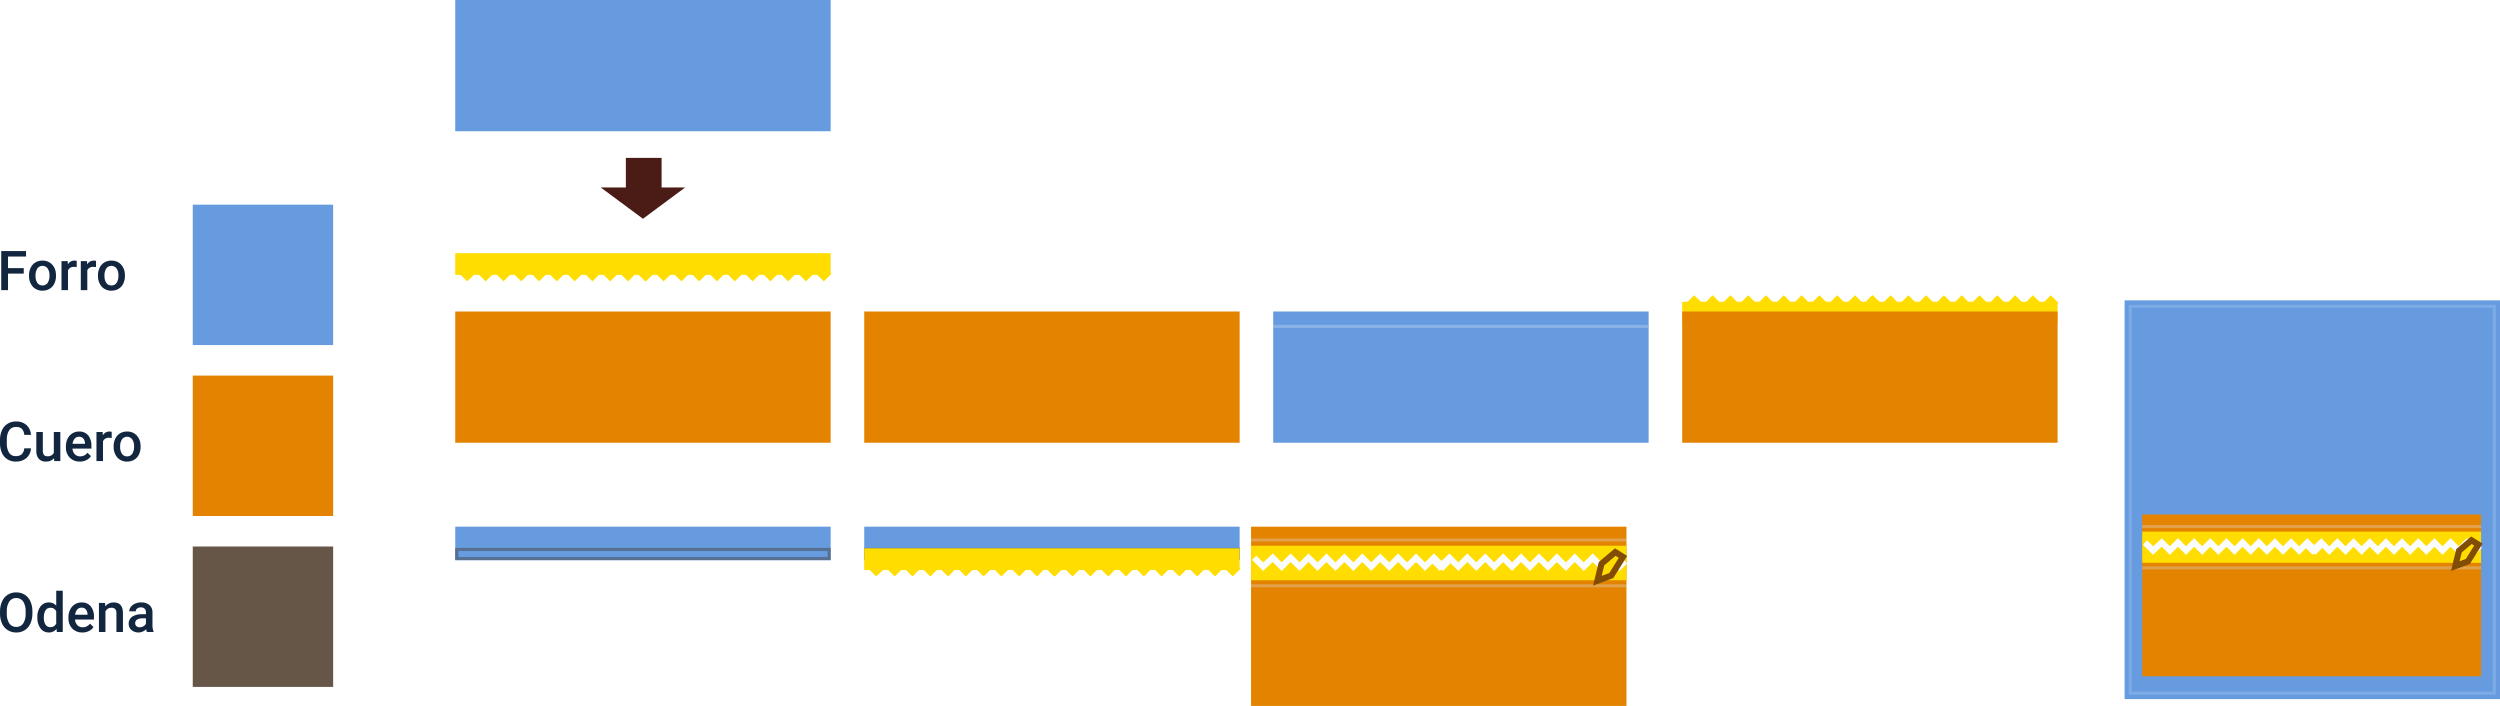
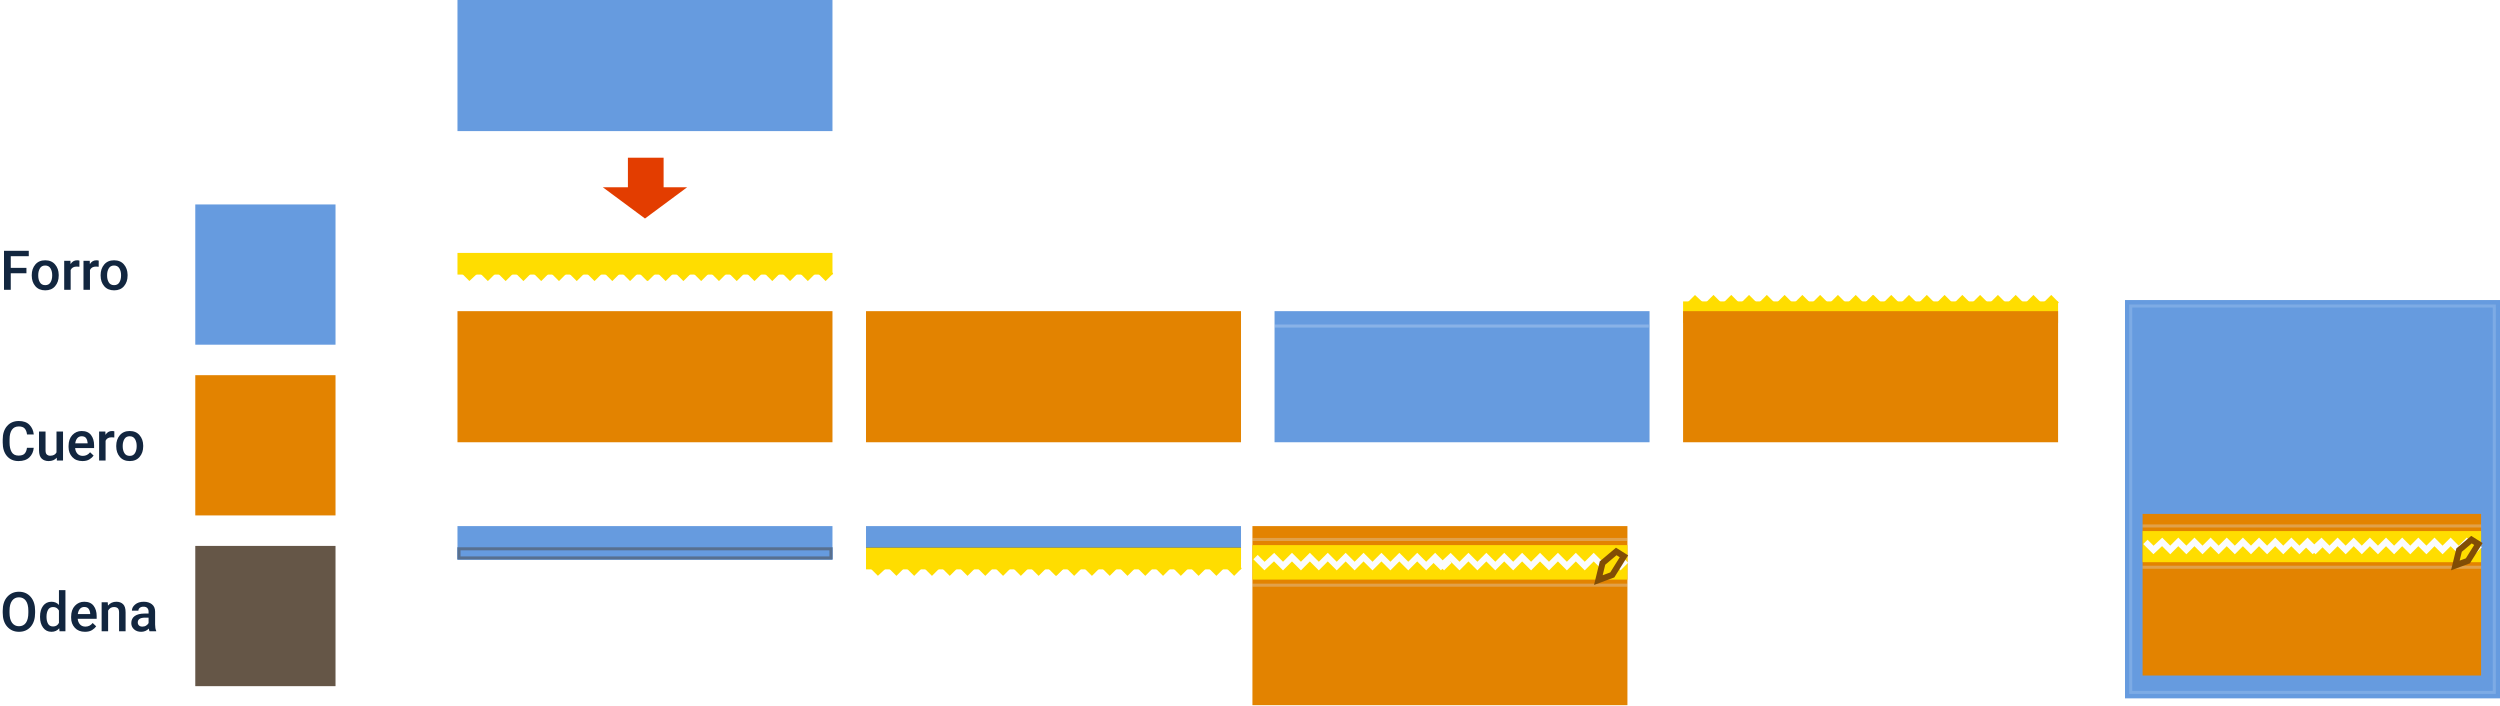
- <svg xmlns="http://www.w3.org/2000/svg" width="819.104" height="231.294" viewBox="0 0 819.104 231.294">
-   <g id="Grupo_1107081" data-name="Grupo 1107081" transform="translate(-390.896 -15149.757)">
-     <path id="Trazado_895495" data-name="Trazado 895495" d="M0,0H46V46H0Z" transform="translate(454.051 15216.816)" fill="#669bdf" />
-     <path id="Trazado_895496" data-name="Trazado 895496" d="M0,0H123V130.646H0Z" transform="translate(1087 15248.171)" fill="#669bdf" />
-     <path id="Trazado_895497" data-name="Trazado 895497" d="M0,0H123V43H0Z" transform="translate(540.051 15149.757)" fill="#669bdf" />
-     <path id="Trazado_895498" data-name="Trazado 895498" d="M0,0H123V11H0Z" transform="translate(540.051 15322.316)" fill="#669bdf" />
-     <path id="Trazado_895499" data-name="Trazado 895499" d="M0,0H123V11H0Z" transform="translate(674.051 15322.316)" fill="#669bdf" />
-     <g id="Grupo_1106743" data-name="Grupo 1106743" transform="translate(942.051 15247.905)">
-       <g id="Grupo_1106740" data-name="Grupo 1106740">
-         <rect id="Rectángulo_402319" data-name="Rectángulo 402319" width="123" height="7.104" transform="translate(0 0.718)" fill="#fd0" />
-         <g id="Grupo_1106734" data-name="Grupo 1106734" transform="translate(1.015)">
-           <path id="Trazado_891997" data-name="Trazado 891997" d="M-7367.56-8505.613l2.914-2.916,3.127,2.916,2.915-2.916,2.916,2.916,2.915-2.916,2.916,2.916,2.915-2.916,2.915,2.916,2.916-2.916,2.915,2.916,2.916-2.916,2.915,2.916,2.915-2.916,2.916,2.916,2.915-2.916,2.915,2.916,2.915-2.916,2.916,2.916,2.915-2.916,2.915,2.916,2.916-2.916,1.779,1.779" transform="translate(7367.56 8508.529)" fill="none" stroke="#fd0" stroke-width="2" />
-           <path id="Trazado_891998" data-name="Trazado 891998" d="M-7367.56-8505.613l2.914-2.916,3.127,2.916,2.915-2.916,2.916,2.916,2.915-2.916,2.916,2.916,2.915-2.916,2.915,2.916,2.916-2.916,2.915,2.916,2.916-2.916,2.915,2.916,2.915-2.916,2.916,2.916,2.915-2.916,2.915,2.916,2.915-2.916,2.916,2.916,2.915-2.916,2.915,2.916,2.916-2.916,1.779,1.779" transform="translate(7425.863 8508.529)" fill="none" stroke="#fd0" stroke-width="2" />
+ <svg xmlns="http://www.w3.org/2000/svg" width="820" height="231.294" viewBox="0 0 820 231.294">
+   <g id="Grupo_1107072" data-name="Grupo 1107072" transform="translate(-390 -15149.757)">
+     <g id="Grupo_1106744" data-name="Grupo 1106744" transform="translate(0 -78)">
+       <rect id="Rectángulo_402308" data-name="Rectángulo 402308" width="46" height="46" transform="translate(454.051 15294.816)" fill="#669bdf" />
+       <rect id="Rectángulo_402329" data-name="Rectángulo 402329" width="123" height="130.646" transform="translate(1087 15326.171)" fill="#669bdf" />
+       <rect id="Rectángulo_402311" data-name="Rectángulo 402311" width="123" height="43" transform="translate(540.051 15227.757)" fill="#669bdf" />
+       <rect id="Rectángulo_402313" data-name="Rectángulo 402313" width="123" height="11" transform="translate(540.051 15400.316)" fill="#669bdf" />
+       <rect id="Rectángulo_402316" data-name="Rectángulo 402316" width="123" height="11" transform="translate(674.051 15400.316)" fill="#669bdf" />
+       <g id="Grupo_1106743" data-name="Grupo 1106743" transform="translate(942.051 15325.905)">
+         <g id="Grupo_1106740" data-name="Grupo 1106740">
+           <rect id="Rectángulo_402319" data-name="Rectángulo 402319" width="123" height="7.104" transform="translate(0 0.718)" fill="#fd0" />
+           <g id="Grupo_1106734" data-name="Grupo 1106734" transform="translate(1.015)">
+             <path id="Trazado_891997" data-name="Trazado 891997" d="M-7367.56-8505.613l2.914-2.916,3.127,2.916,2.915-2.916,2.916,2.916,2.915-2.916,2.916,2.916,2.915-2.916,2.915,2.916,2.916-2.916,2.915,2.916,2.916-2.916,2.915,2.916,2.915-2.916,2.916,2.916,2.915-2.916,2.915,2.916,2.915-2.916,2.916,2.916,2.915-2.916,2.915,2.916,2.916-2.916,1.779,1.779" transform="translate(7367.56 8508.529)" fill="none" stroke="#fd0" stroke-width="2" />
+             <path id="Trazado_891998" data-name="Trazado 891998" d="M-7367.56-8505.613l2.914-2.916,3.127,2.916,2.915-2.916,2.916,2.916,2.915-2.916,2.916,2.916,2.915-2.916,2.915,2.916,2.916-2.916,2.915,2.916,2.916-2.916,2.915,2.916,2.915-2.916,2.916,2.916,2.915-2.916,2.915,2.916,2.915-2.916,2.916,2.916,2.915-2.916,2.915,2.916,2.916-2.916,1.779,1.779" transform="translate(7425.863 8508.529)" fill="none" stroke="#fd0" stroke-width="2" />
+           </g>
        </g>
      </g>
-     </g>
-     <path id="Trazado_895500" data-name="Trazado 895500" d="M0,0H123V43H0Z" transform="translate(540.051 15251.816)" fill="#e38300" />
-     <path id="Trazado_895501" data-name="Trazado 895501" d="M0,0H123V43H0Z" transform="translate(674.051 15251.816)" fill="#e38300" />
-     <path id="Trazado_895502" data-name="Trazado 895502" d="M0,0H123V58.734H0Z" transform="translate(800.797 15322.316)" fill="#e38300" />
-     <path id="Trazado_895503" data-name="Trazado 895503" d="M0,0H111.023V53.015H0Z" transform="translate(1092.773 15318.316)" fill="#e38300" />
-     <path id="Trazado_895504" data-name="Trazado 895504" d="M0,0H123V43H0Z" transform="translate(808.051 15251.816)" fill="#669bdf" />
-     <path id="Trazado_895505" data-name="Trazado 895505" d="M0,0H123V43H0Z" transform="translate(942.051 15251.816)" fill="#e38300" />
-     <path id="Trazado_895506" data-name="Trazado 895506" d="M0,0H46V46H0Z" transform="translate(454.051 15272.816)" fill="#e38300" />
-     <path id="Trazado_895507" data-name="Trazado 895507" d="M0,0H46V46H0Z" transform="translate(454.051 15328.816)" fill="#655647" />
-     <path id="Trazado_895508" data-name="Trazado 895508" d="M8.675,11.577H3.524V17H1.3V4.2h8.13V6H3.524V9.8h5.15Zm1.723.58a5.607,5.607,0,0,1,.554-2.518,4.044,4.044,0,0,1,1.556-1.723,4.383,4.383,0,0,1,2.3-.6,4.154,4.154,0,0,1,3.125,1.239,4.874,4.874,0,0,1,1.3,3.287l.009.5a5.658,5.658,0,0,1-.541,2.514,4,4,0,0,1-1.547,1.714,4.415,4.415,0,0,1-2.325.606,4.125,4.125,0,0,1-3.221-1.34A5.133,5.133,0,0,1,10.4,12.263Zm2.136.185a3.832,3.832,0,0,0,.606,2.3,1.971,1.971,0,0,0,1.688.831,1.95,1.95,0,0,0,1.683-.844,4.232,4.232,0,0,0,.6-2.47,3.782,3.782,0,0,0-.62-2.285,2.089,2.089,0,0,0-3.344-.013A4.152,4.152,0,0,0,12.533,12.342Zm13.491-2.9a5.285,5.285,0,0,0-.87-.07A1.959,1.959,0,0,0,23.177,10.5V17H21.041V7.49H23.08l.053,1.063a2.406,2.406,0,0,1,2.145-1.239,2,2,0,0,1,.756.123Zm6.328,0a5.285,5.285,0,0,0-.87-.07A1.959,1.959,0,0,0,29.5,10.5V17H27.369V7.49h2.039l.053,1.063a2.406,2.406,0,0,1,2.145-1.239,2,2,0,0,1,.756.123Zm.633,2.716a5.607,5.607,0,0,1,.554-2.518,4.044,4.044,0,0,1,1.556-1.723,4.383,4.383,0,0,1,2.3-.6,4.154,4.154,0,0,1,3.125,1.239,4.874,4.874,0,0,1,1.3,3.287l.009.5a5.658,5.658,0,0,1-.541,2.514,4,4,0,0,1-1.547,1.714,4.415,4.415,0,0,1-2.325.606,4.125,4.125,0,0,1-3.221-1.34,5.133,5.133,0,0,1-1.208-3.573Zm2.136.185a3.832,3.832,0,0,0,.606,2.3,1.971,1.971,0,0,0,1.688.831,1.95,1.95,0,0,0,1.683-.844,4.232,4.232,0,0,0,.6-2.47,3.782,3.782,0,0,0-.62-2.285,2.089,2.089,0,0,0-3.344-.013A4.152,4.152,0,0,0,35.121,12.342Z" transform="translate(390 15227.816)" fill="#12263f" />
-     <path id="Trazado_895509" data-name="Trazado 895509" d="M11.065,12.834a4.621,4.621,0,0,1-1.512,3.195,5.154,5.154,0,0,1-3.507,1.147,4.99,4.99,0,0,1-2.694-.725,4.759,4.759,0,0,1-1.8-2.061,7.438,7.438,0,0,1-.659-3.1v-1.2A7.491,7.491,0,0,1,1.538,6.9,4.835,4.835,0,0,1,3.379,4.774a5.136,5.136,0,0,1,2.773-.747,4.946,4.946,0,0,1,3.41,1.147,4.793,4.793,0,0,1,1.5,3.248H8.851a3.161,3.161,0,0,0-.8-1.991A2.658,2.658,0,0,0,6.152,5.82,2.6,2.6,0,0,0,3.924,6.88a5.3,5.3,0,0,0-.8,3.11v1.135a5.62,5.62,0,0,0,.743,3.167,2.464,2.464,0,0,0,2.175,1.091,2.875,2.875,0,0,0,1.969-.589,3.071,3.071,0,0,0,.835-1.96Zm7.541,3.234a3.312,3.312,0,0,1-2.672,1.107,2.952,2.952,0,0,1-2.342-.905,3.851,3.851,0,0,1-.8-2.619V7.49h2.136v6.135q0,1.811,1.5,1.811a2.111,2.111,0,0,0,2.1-1.116V7.49h2.136V17H18.659Zm8.429,1.107A4.419,4.419,0,0,1,23.744,15.9a4.639,4.639,0,0,1-1.261-3.406v-.264a5.706,5.706,0,0,1,.549-2.544,4.181,4.181,0,0,1,1.542-1.745,4.078,4.078,0,0,1,2.215-.624,3.733,3.733,0,0,1,3,1.239,5.24,5.24,0,0,1,1.059,3.507v.861H24.636a2.856,2.856,0,0,0,.787,1.863,2.362,2.362,0,0,0,1.736.686,2.892,2.892,0,0,0,2.391-1.187l1.151,1.1a3.845,3.845,0,0,1-1.525,1.323A4.774,4.774,0,0,1,27.035,17.176ZM26.78,9.028a1.8,1.8,0,0,0-1.419.615,3.189,3.189,0,0,0-.69,1.714H28.74V11.2a2.6,2.6,0,0,0-.571-1.622A1.785,1.785,0,0,0,26.78,9.028Zm10.705.413a5.285,5.285,0,0,0-.87-.07A1.959,1.959,0,0,0,34.638,10.5V17H32.5V7.49h2.039l.053,1.063a2.406,2.406,0,0,1,2.145-1.239,2,2,0,0,1,.756.123Zm.633,2.716a5.607,5.607,0,0,1,.554-2.518,4.044,4.044,0,0,1,1.556-1.723,4.383,4.383,0,0,1,2.3-.6,4.154,4.154,0,0,1,3.125,1.239,4.874,4.874,0,0,1,1.3,3.287l.009.5a5.658,5.658,0,0,1-.541,2.514,4,4,0,0,1-1.547,1.714,4.415,4.415,0,0,1-2.325.606,4.125,4.125,0,0,1-3.221-1.34,5.133,5.133,0,0,1-1.208-3.573Zm2.136.185a3.832,3.832,0,0,0,.606,2.3,1.971,1.971,0,0,0,1.688.831,1.95,1.95,0,0,0,1.683-.844,4.232,4.232,0,0,0,.6-2.47,3.782,3.782,0,0,0-.62-2.285,2.089,2.089,0,0,0-3.344-.013A4.152,4.152,0,0,0,40.254,12.342Z" transform="translate(390 15283.816)" fill="#12263f" />
-     <path id="Trazado_895510" data-name="Trazado 895510" d="M11.514,10.936a7.851,7.851,0,0,1-.65,3.3A4.918,4.918,0,0,1,9,16.416a5.113,5.113,0,0,1-2.782.76,5.125,5.125,0,0,1-2.773-.76,4.993,4.993,0,0,1-1.881-2.167A7.606,7.606,0,0,1,.9,11.006v-.721a7.784,7.784,0,0,1,.664-3.3A4.987,4.987,0,0,1,3.432,4.788a5.1,5.1,0,0,1,2.773-.76,5.142,5.142,0,0,1,2.773.751,4.924,4.924,0,0,1,1.868,2.162,7.767,7.767,0,0,1,.668,3.283ZM9.29,10.268a5.594,5.594,0,0,0-.8-3.261A2.631,2.631,0,0,0,6.205,5.873,2.623,2.623,0,0,0,3.951,7,5.486,5.486,0,0,0,3.12,10.2v.738A5.552,5.552,0,0,0,3.942,14.2a2.646,2.646,0,0,0,2.281,1.151,2.615,2.615,0,0,0,2.272-1.125,5.671,5.671,0,0,0,.8-3.287Zm3.832,1.907a5.654,5.654,0,0,1,1.02-3.529,3.267,3.267,0,0,1,2.733-1.332,3.1,3.1,0,0,1,2.443,1.055V3.5h2.136V17H19.521l-.105-.984a3.148,3.148,0,0,1-2.558,1.16,3.248,3.248,0,0,1-2.7-1.345A5.861,5.861,0,0,1,13.122,12.175Zm2.136.185a3.958,3.958,0,0,0,.558,2.263,1.811,1.811,0,0,0,1.586.813,2.017,2.017,0,0,0,1.916-1.169V10.206a1.986,1.986,0,0,0-1.9-1.143,1.824,1.824,0,0,0-1.6.822A4.408,4.408,0,0,0,15.258,12.359ZM27.87,17.176A4.419,4.419,0,0,1,24.579,15.9a4.639,4.639,0,0,1-1.261-3.406v-.264a5.706,5.706,0,0,1,.549-2.544,4.181,4.181,0,0,1,1.542-1.745,4.078,4.078,0,0,1,2.215-.624,3.733,3.733,0,0,1,3,1.239,5.24,5.24,0,0,1,1.059,3.507v.861H25.471a2.856,2.856,0,0,0,.787,1.863,2.362,2.362,0,0,0,1.736.686,2.892,2.892,0,0,0,2.391-1.187l1.151,1.1a3.845,3.845,0,0,1-1.525,1.323A4.774,4.774,0,0,1,27.87,17.176Zm-.255-8.147a1.8,1.8,0,0,0-1.419.615,3.189,3.189,0,0,0-.69,1.714h4.069V11.2A2.6,2.6,0,0,0,29,9.578,1.785,1.785,0,0,0,27.615,9.028ZM35.323,7.49l.062,1.1a3.419,3.419,0,0,1,2.769-1.274q2.971,0,3.023,3.4V17H39.041V10.839A1.958,1.958,0,0,0,38.65,9.5a1.645,1.645,0,0,0-1.279-.435,2.058,2.058,0,0,0-1.925,1.169V17H33.311V7.49ZM49.034,17a3.3,3.3,0,0,1-.246-.888,3.593,3.593,0,0,1-4.834.246,2.615,2.615,0,0,1-.905-2.021A2.7,2.7,0,0,1,44.178,12a5.473,5.473,0,0,1,3.23-.813h1.31v-.624A1.666,1.666,0,0,0,48.3,9.384a1.638,1.638,0,0,0-1.257-.444,1.881,1.881,0,0,0-1.2.365,1.129,1.129,0,0,0-.466.927H43.251a2.37,2.37,0,0,1,.519-1.463A3.455,3.455,0,0,1,45.18,7.7a4.955,4.955,0,0,1,1.991-.387,3.99,3.99,0,0,1,2.663.839,2.993,2.993,0,0,1,1.02,2.36V14.8a4.861,4.861,0,0,0,.36,2.048V17Zm-2.347-1.538a2.429,2.429,0,0,0,1.191-.308,2.055,2.055,0,0,0,.839-.826V12.535H47.566a3.148,3.148,0,0,0-1.784.413,1.338,1.338,0,0,0-.6,1.169,1.248,1.248,0,0,0,.409.98A1.583,1.583,0,0,0,46.688,15.462Z" transform="translate(390 15339.816)" fill="#12263f" />
-     <g id="Trazado_895511" data-name="Trazado 895511" transform="translate(540.051 15329.266)" fill="#669bdf">
-       <path d="M 122.5 3.5 L 0.5 3.5 L 0.5 0.5 L 122.5 0.5 L 122.5 3.5 Z" stroke="none" />
-       <path d="M 1 1 L 1 3 L 122 3 L 122 1 L 1 1 M 0 0 L 123 0 L 123 4 L 0 4 L 0 0 Z" stroke="none" fill="#587090" />
-     </g>
-     <g id="Trazado_895512" data-name="Trazado 895512" transform="translate(674.051 15329.266)" fill="#669bdf">
-       <path d="M 122.5 3.5 L 0.5 3.5 L 0.5 0.5 L 122.5 0.5 L 122.5 3.5 Z" stroke="none" />
-       <path d="M 1 1 L 1 3 L 122 3 L 122 1 L 1 1 M 0 0 L 123 0 L 123 4 L 0 4 L 0 0 Z" stroke="none" fill="#587090" />
-     </g>
-     <g id="Grupo_1106742" data-name="Grupo 1106742" transform="translate(0 -78)">
-       <g id="Grupo_1106740-2" data-name="Grupo 1106740">
-         <rect id="Rectángulo_402319-2" data-name="Rectángulo 402319" width="123" height="7.104" transform="translate(540.051 15310.713)" fill="#fd0" />
-         <g id="Grupo_1106734-2" data-name="Grupo 1106734" transform="translate(541.065 15312.619)">
-           <path id="Trazado_891997-2" data-name="Trazado 891997" d="M-7367.56-8508.529l2.914,2.916,3.127-2.916,2.915,2.916,2.916-2.916,2.915,2.916,2.916-2.916,2.915,2.916,2.915-2.916,2.916,2.916,2.915-2.916,2.916,2.916,2.915-2.916,2.915,2.916,2.916-2.916,2.915,2.916,2.915-2.916,2.915,2.916,2.916-2.916,2.915,2.916,2.915-2.916,2.916,2.916,1.779-1.779" transform="translate(7367.56 8511.529)" fill="none" stroke="#fd0" stroke-width="2" />
-           <path id="Trazado_891998-2" data-name="Trazado 891998" d="M-7367.56-8508.529l2.914,2.916,3.127-2.916,2.915,2.916,2.916-2.916,2.915,2.916,2.916-2.916,2.915,2.916,2.915-2.916,2.916,2.916,2.915-2.916,2.916,2.916,2.915-2.916,2.915,2.916,2.916-2.916,2.915,2.916,2.915-2.916,2.915,2.916,2.916-2.916,2.915,2.916,2.915-2.916,2.916,2.916,1.779-1.779" transform="translate(7425.863 8511.529)" fill="none" stroke="#fd0" stroke-width="2" />
+       <rect id="Rectángulo_402312" data-name="Rectángulo 402312" width="123" height="43" transform="translate(540.051 15329.816)" fill="#e38300" />
+       <rect id="Rectángulo_402317" data-name="Rectángulo 402317" width="123" height="43" transform="translate(674.051 15329.816)" fill="#e38300" />
+       <rect id="Rectángulo_402326" data-name="Rectángulo 402326" width="123" height="58.734" transform="translate(800.797 15400.316)" fill="#e38300" />
+       <rect id="Rectángulo_402327" data-name="Rectángulo 402327" width="111.023" height="53.015" transform="translate(1092.773 15396.316)" fill="#e38300" />
+       <rect id="Rectángulo_402321" data-name="Rectángulo 402321" width="123" height="43" transform="translate(808.051 15329.816)" fill="#669bdf" />
+       <rect id="Rectángulo_402322" data-name="Rectángulo 402322" width="123" height="43" transform="translate(942.051 15329.816)" fill="#e38300" />
+       <rect id="Rectángulo_402309" data-name="Rectángulo 402309" width="46" height="46" transform="translate(454.051 15350.816)" fill="#e38300" />
+       <rect id="Rectángulo_402310" data-name="Rectángulo 402310" width="46" height="46" transform="translate(454.051 15406.816)" fill="#655647" />
+       <text id="Forro" transform="translate(390 15305.816)" fill="#12263f" font-size="18" font-family="Roboto-Medium, Roboto" font-weight="500">
+         <tspan x="0" y="17">Forro</tspan>
+       </text>
+       <text id="Cuero" transform="translate(390 15361.816)" fill="#12263f" font-size="18" font-family="Roboto-Medium, Roboto" font-weight="500">
+         <tspan x="0" y="17">Cuero</tspan>
+       </text>
+       <text id="Odena" transform="translate(390 15417.816)" fill="#12263f" font-size="18" font-family="Roboto-Medium, Roboto" font-weight="500">
+         <tspan x="0" y="17">Odena</tspan>
+       </text>
+       <g id="Rectángulo_402314" data-name="Rectángulo 402314" transform="translate(540.051 15407.266)" fill="#669bdf" stroke="#587090" stroke-width="1">
+         <rect width="123" height="4" stroke="none" />
+         <rect x="0.5" y="0.5" width="122" height="3" fill="none" />
+       </g>
+       <g id="Rectángulo_402315" data-name="Rectángulo 402315" transform="translate(674.051 15407.266)" fill="#669bdf" stroke="#587090" stroke-width="1">
+         <rect width="123" height="4" stroke="none" />
+         <rect x="0.5" y="0.5" width="122" height="3" fill="none" />
+       </g>
+       <g id="Grupo_1106742" data-name="Grupo 1106742">
+         <g id="Grupo_1106740-2" data-name="Grupo 1106740">
+           <rect id="Rectángulo_402319-2" data-name="Rectángulo 402319" width="123" height="7.104" transform="translate(540.051 15310.713)" fill="#fd0" />
+           <g id="Grupo_1106734-2" data-name="Grupo 1106734" transform="translate(541.065 15312.619)">
+             <path id="Trazado_891997-2" data-name="Trazado 891997" d="M-7367.56-8508.529l2.914,2.916,3.127-2.916,2.915,2.916,2.916-2.916,2.915,2.916,2.916-2.916,2.915,2.916,2.915-2.916,2.916,2.916,2.915-2.916,2.916,2.916,2.915-2.916,2.915,2.916,2.916-2.916,2.915,2.916,2.915-2.916,2.915,2.916,2.916-2.916,2.915,2.916,2.915-2.916,2.916,2.916,1.779-1.779" transform="translate(7367.56 8511.529)" fill="none" stroke="#fd0" stroke-width="2" />
+             <path id="Trazado_891998-2" data-name="Trazado 891998" d="M-7367.56-8508.529l2.914,2.916,3.127-2.916,2.915,2.916,2.916-2.916,2.915,2.916,2.916-2.916,2.915,2.916,2.915-2.916,2.916,2.916,2.915-2.916,2.916,2.916,2.915-2.916,2.915,2.916,2.916-2.916,2.915,2.916,2.915-2.916,2.915,2.916,2.916-2.916,2.915,2.916,2.915-2.916,2.916,2.916,1.779-1.779" transform="translate(7425.863 8511.529)" fill="none" stroke="#fd0" stroke-width="2" />
+           </g>
        </g>
      </g>
-     </g>
-     <path id="Trazado_892247" data-name="Trazado 892247" d="M-7286,3726.7h122.745" transform="translate(8094.051 11530)" fill="none" stroke="#ddebfd" stroke-width="1" opacity="0.293" />
-     <path id="Trazado_892249" data-name="Trazado 892249" d="M-7286,3726.7h123" transform="translate(8086.797 11600)" fill="none" stroke="#ddebfd" stroke-width="1" opacity="0.293" />
-     <path id="Trazado_892251" data-name="Trazado 892251" d="M-7286,3726.7h111.023" transform="translate(8378.773 11595.573)" fill="none" stroke="#ddebfd" stroke-width="1" opacity="0.293" />
-     <path id="Trazado_892250" data-name="Trazado 892250" d="M-7286,3726.7h123" transform="translate(8086.797 11615)" fill="none" stroke="#ddebfd" stroke-width="1" opacity="0.293" />
-     <path id="Trazado_892253" data-name="Trazado 892253" d="M-7286,3726.7h111.023" transform="translate(8378.773 11609.113)" fill="none" stroke="#ddebfd" stroke-width="1" opacity="0.293" />
-     <path id="Trazado_895513" data-name="Trazado 895513" d="M0,0H123V11.313H0Z" transform="translate(800.797 15328.554)" fill="#fd0" />
-     <path id="Trazado_895514" data-name="Trazado 895514" d="M0,0H111.023V10.211H0Z" transform="translate(1092.773 15323.946)" fill="#fd0" />
-     <g id="Grupo_1106737" data-name="Grupo 1106737" transform="translate(801.818 15332.488)">
-       <path id="Trazado_891997-3" data-name="Trazado 891997" d="M-7367.558-8508.528l2.933,2.935,3.146-2.935,2.935,2.935,2.935-2.935,2.935,2.935,2.934-2.935,2.935,2.935,2.935-2.935,2.935,2.935,2.935-2.935,2.934,2.935,2.935-2.935,2.934,2.935,2.935-2.935,2.935,2.935,2.934-2.935,2.935,2.935,2.934-2.935,2.935,2.935,2.935-2.935,2.934,2.935,1.791-1.791" transform="translate(7367.558 8508.528)" fill="none" stroke="#fbfcfe" stroke-width="2" />
-       <path id="Trazado_891998-3" data-name="Trazado 891998" d="M-7367.558-8508.528l2.933,2.935,3.146-2.935,2.935,2.935,2.935-2.935,2.935,2.935,2.934-2.935,2.935,2.935,2.935-2.935,2.935,2.935,2.935-2.935,2.934,2.935,2.935-2.935,2.934,2.935,2.935-2.935,2.935,2.935,2.934-2.935,2.935,2.935,2.934-2.935,2.935,2.935,2.935-2.935,2.934,2.935,1.791-1.791" transform="translate(7425.442 8508.528)" fill="none" stroke="#fbfcfe" stroke-width="2" />
-     </g>
-     <g id="Grupo_1106738" data-name="Grupo 1106738" transform="translate(1093.695 15327.498)">
-       <path id="Trazado_891997-4" data-name="Trazado 891997" d="M-7367.559-8508.528l2.647,2.648,2.84-2.648,2.649,2.648,2.649-2.648,2.649,2.648,2.648-2.648,2.648,2.648,2.649-2.648,2.649,2.648,2.649-2.648,2.648,2.648,2.649-2.648,2.648,2.648,2.648-2.648,2.649,2.648,2.648-2.648,2.649,2.648,2.648-2.648,2.649,2.648,2.649-2.648,2.648,2.648,1.616-1.616" transform="translate(7367.559 8508.528)" fill="none" stroke="#fbfcfe" stroke-width="2" />
-       <path id="Trazado_891998-4" data-name="Trazado 891998" d="M-7367.559-8508.528l2.647,2.648,2.84-2.648,2.649,2.648,2.649-2.648,2.649,2.648,2.648-2.648,2.648,2.648,2.649-2.648,2.649,2.648,2.649-2.648,2.648,2.648,2.649-2.648,2.648,2.648,2.648-2.648,2.649,2.648,2.648-2.648,2.649,2.648,2.648-2.648,2.649,2.648,2.649-2.648,2.648,2.648,1.616-1.616" transform="translate(7419.806 8508.528)" fill="none" stroke="#fbfcfe" stroke-width="2" />
-     </g>
-     <path id="Trazado_892248" data-name="Trazado 892248" d="M-7232.732-8511v2.975h-7.211L-7243.8-8511l5.459-1.807,2.884.93Z" transform="matrix(0.53, -0.848, 0.848, 0.53, 11970.803, 13708.112)" fill="#fd0" stroke="#814d05" stroke-width="2" />
-     <path id="Trazado_892252" data-name="Trazado 892252" d="M9.988,1.63V4.315H3.479L0,1.63,4.927,0l2.6.839Z" transform="matrix(0.53, -0.848, 0.848, 0.53, 1193.966, 15334.37)" fill="#fd0" stroke="#814d05" stroke-width="2" />
-     <g id="Trazado_895515" data-name="Trazado 895515" transform="translate(1088.373 15249.629)" fill="none" opacity="0.199">
-       <path d="M0,0H120.255V127.729H0Z" stroke="none" />
-       <path d="M 1 1 L 1 126.729 L 119.255 126.729 L 119.255 1 L 1 1 M 0 -7.62939453125e-06 L 120.255 -7.62939453125e-06 L 120.255 127.729 L 0 127.729 L 0 -7.62939453125e-06 Z" stroke="none" fill="#ddebfd" />
-     </g>
-     <g id="Grupo_1106739" data-name="Grupo 1106739" transform="translate(592.293 15201.485)">
-       <path id="Polígono_5" data-name="Polígono 5" d="M13.819,0,27.638,10.243H0Z" transform="translate(23.077 19.946) rotate(180)" fill="#4b1c16" />
-       <rect id="Rectángulo_402097" data-name="Rectángulo 402097" width="11.708" height="11.321" transform="translate(3.661)" fill="#4b1c16" />
-     </g>
-     <g id="Grupo_1106741" data-name="Grupo 1106741" transform="translate(134 18.692)">
-       <rect id="Rectángulo_402319-3" data-name="Rectángulo 402319" width="123" height="7.104" transform="translate(540.051 15310.713)" fill="#fd0" />
-       <g id="Grupo_1106734-3" data-name="Grupo 1106734" transform="translate(541.065 15312.619)">
-         <path id="Trazado_891997-5" data-name="Trazado 891997" d="M-7367.56-8508.529l2.914,2.916,3.127-2.916,2.915,2.916,2.916-2.916,2.915,2.916,2.916-2.916,2.915,2.916,2.915-2.916,2.916,2.916,2.915-2.916,2.916,2.916,2.915-2.916,2.915,2.916,2.916-2.916,2.915,2.916,2.915-2.916,2.915,2.916,2.916-2.916,2.915,2.916,2.915-2.916,2.916,2.916,1.779-1.779" transform="translate(7367.56 8511.529)" fill="none" stroke="#fd0" stroke-width="2" />
-         <path id="Trazado_891998-5" data-name="Trazado 891998" d="M-7367.56-8508.529l2.914,2.916,3.127-2.916,2.915,2.916,2.916-2.916,2.915,2.916,2.916-2.916,2.915,2.916,2.915-2.916,2.916,2.916,2.915-2.916,2.916,2.916,2.915-2.916,2.915,2.916,2.916-2.916,2.915,2.916,2.915-2.916,2.915,2.916,2.916-2.916,2.915,2.916,2.915-2.916,2.916,2.916,1.779-1.779" transform="translate(7425.863 8511.529)" fill="none" stroke="#fd0" stroke-width="2" />
+       <path id="Trazado_892247" data-name="Trazado 892247" d="M-7286,3726.7h122.745" transform="translate(8094.051 11608)" fill="none" stroke="#ddebfd" stroke-width="1" opacity="0.293" />
+       <path id="Trazado_892249" data-name="Trazado 892249" d="M-7286,3726.7h123" transform="translate(8086.797 11678)" fill="none" stroke="#ddebfd" stroke-width="1" opacity="0.293" />
+       <path id="Trazado_892251" data-name="Trazado 892251" d="M-7286,3726.7h111.023" transform="translate(8378.773 11673.573)" fill="none" stroke="#ddebfd" stroke-width="1" opacity="0.293" />
+       <path id="Trazado_892250" data-name="Trazado 892250" d="M-7286,3726.7h123" transform="translate(8086.797 11693)" fill="none" stroke="#ddebfd" stroke-width="1" opacity="0.293" />
+       <path id="Trazado_892253" data-name="Trazado 892253" d="M-7286,3726.7h111.023" transform="translate(8378.773 11687.113)" fill="none" stroke="#ddebfd" stroke-width="1" opacity="0.293" />
+       <rect id="Rectángulo_402325" data-name="Rectángulo 402325" width="123" height="11.313" transform="translate(800.797 15406.554)" fill="#fd0" />
+       <rect id="Rectángulo_402328" data-name="Rectángulo 402328" width="111.023" height="10.211" transform="translate(1092.773 15401.946)" fill="#fd0" />
+       <g id="Grupo_1106737" data-name="Grupo 1106737" transform="translate(801.818 15410.488)">
+         <path id="Trazado_891997-3" data-name="Trazado 891997" d="M-7367.558-8508.528l2.933,2.935,3.146-2.935,2.935,2.935,2.935-2.935,2.935,2.935,2.934-2.935,2.935,2.935,2.935-2.935,2.935,2.935,2.935-2.935,2.934,2.935,2.935-2.935,2.934,2.935,2.935-2.935,2.935,2.935,2.934-2.935,2.935,2.935,2.934-2.935,2.935,2.935,2.935-2.935,2.934,2.935,1.791-1.791" transform="translate(7367.558 8508.528)" fill="none" stroke="#fbfcfe" stroke-width="2" />
+         <path id="Trazado_891998-3" data-name="Trazado 891998" d="M-7367.558-8508.528l2.933,2.935,3.146-2.935,2.935,2.935,2.935-2.935,2.935,2.935,2.934-2.935,2.935,2.935,2.935-2.935,2.935,2.935,2.935-2.935,2.934,2.935,2.935-2.935,2.934,2.935,2.935-2.935,2.935,2.935,2.934-2.935,2.935,2.935,2.934-2.935,2.935,2.935,2.935-2.935,2.934,2.935,1.791-1.791" transform="translate(7425.442 8508.528)" fill="none" stroke="#fbfcfe" stroke-width="2" />
+       </g>
+       <g id="Grupo_1106738" data-name="Grupo 1106738" transform="translate(1093.695 15405.498)">
+         <path id="Trazado_891997-4" data-name="Trazado 891997" d="M-7367.559-8508.528l2.647,2.648,2.84-2.648,2.649,2.648,2.649-2.648,2.649,2.648,2.648-2.648,2.648,2.648,2.649-2.648,2.649,2.648,2.649-2.648,2.648,2.648,2.649-2.648,2.648,2.648,2.648-2.648,2.649,2.648,2.648-2.648,2.649,2.648,2.648-2.648,2.649,2.648,2.649-2.648,2.648,2.648,1.616-1.616" transform="translate(7367.559 8508.528)" fill="none" stroke="#fbfcfe" stroke-width="2" />
+         <path id="Trazado_891998-4" data-name="Trazado 891998" d="M-7367.559-8508.528l2.647,2.648,2.84-2.648,2.649,2.648,2.649-2.648,2.649,2.648,2.648-2.648,2.648,2.648,2.649-2.648,2.649,2.648,2.649-2.648,2.648,2.648,2.649-2.648,2.648,2.648,2.648-2.648,2.649,2.648,2.648-2.648,2.649,2.648,2.648-2.648,2.649,2.648,2.649-2.648,2.648,2.648,1.616-1.616" transform="translate(7419.806 8508.528)" fill="none" stroke="#fbfcfe" stroke-width="2" />
+       </g>
+       <path id="Trazado_892248" data-name="Trazado 892248" d="M-7232.732-8511v2.975h-7.211L-7243.8-8511l5.459-1.807,2.884.93Z" transform="matrix(0.53, -0.848, 0.848, 0.53, 11970.803, 13786.112)" fill="#fd0" stroke="#814d05" stroke-width="2" />
+       <path id="Trazado_892252" data-name="Trazado 892252" d="M9.988,1.63V4.315H3.479L0,1.63,4.927,0l2.6.839Z" transform="matrix(0.53, -0.848, 0.848, 0.53, 1193.966, 15412.37)" fill="#fd0" stroke="#814d05" stroke-width="2" />
+       <g id="Rectángulo_402330" data-name="Rectángulo 402330" transform="translate(1088.373 15327.629)" fill="none" stroke="#ddebfd" stroke-width="1" opacity="0.199">
+         <rect width="120.255" height="127.729" stroke="none" />
+         <rect x="0.5" y="0.5" width="119.255" height="126.729" fill="none" />
+       </g>
+       <g id="Grupo_1106739" data-name="Grupo 1106739" transform="translate(592.294 15279.485)">
+         <path id="Polígono_5" data-name="Polígono 5" d="M13.819,0,27.638,10.243H0Z" transform="translate(23.077 19.946) rotate(180)" fill="#e33d00" />
+         <rect id="Rectángulo_402097" data-name="Rectángulo 402097" width="11.708" height="11.321" transform="translate(3.661)" fill="#e33d00" />
+       </g>
+       <g id="Grupo_1106741" data-name="Grupo 1106741" transform="translate(134 96.692)">
+         <rect id="Rectángulo_402319-3" data-name="Rectángulo 402319" width="123" height="7.104" transform="translate(540.051 15310.713)" fill="#fd0" />
+         <g id="Grupo_1106734-3" data-name="Grupo 1106734" transform="translate(541.065 15312.619)">
+           <path id="Trazado_891997-5" data-name="Trazado 891997" d="M-7367.56-8508.529l2.914,2.916,3.127-2.916,2.915,2.916,2.916-2.916,2.915,2.916,2.916-2.916,2.915,2.916,2.915-2.916,2.916,2.916,2.915-2.916,2.916,2.916,2.915-2.916,2.915,2.916,2.916-2.916,2.915,2.916,2.915-2.916,2.915,2.916,2.916-2.916,2.915,2.916,2.915-2.916,2.916,2.916,1.779-1.779" transform="translate(7367.56 8511.529)" fill="none" stroke="#fd0" stroke-width="2" />
+           <path id="Trazado_891998-5" data-name="Trazado 891998" d="M-7367.56-8508.529l2.914,2.916,3.127-2.916,2.915,2.916,2.916-2.916,2.915,2.916,2.916-2.916,2.915,2.916,2.915-2.916,2.916,2.916,2.915-2.916,2.916,2.916,2.915-2.916,2.915,2.916,2.916-2.916,2.915,2.916,2.915-2.916,2.915,2.916,2.916-2.916,2.915,2.916,2.915-2.916,2.916,2.916,1.779-1.779" transform="translate(7425.863 8511.529)" fill="none" stroke="#fd0" stroke-width="2" />
+         </g>
      </g>
    </g>
  </g>
</svg>
